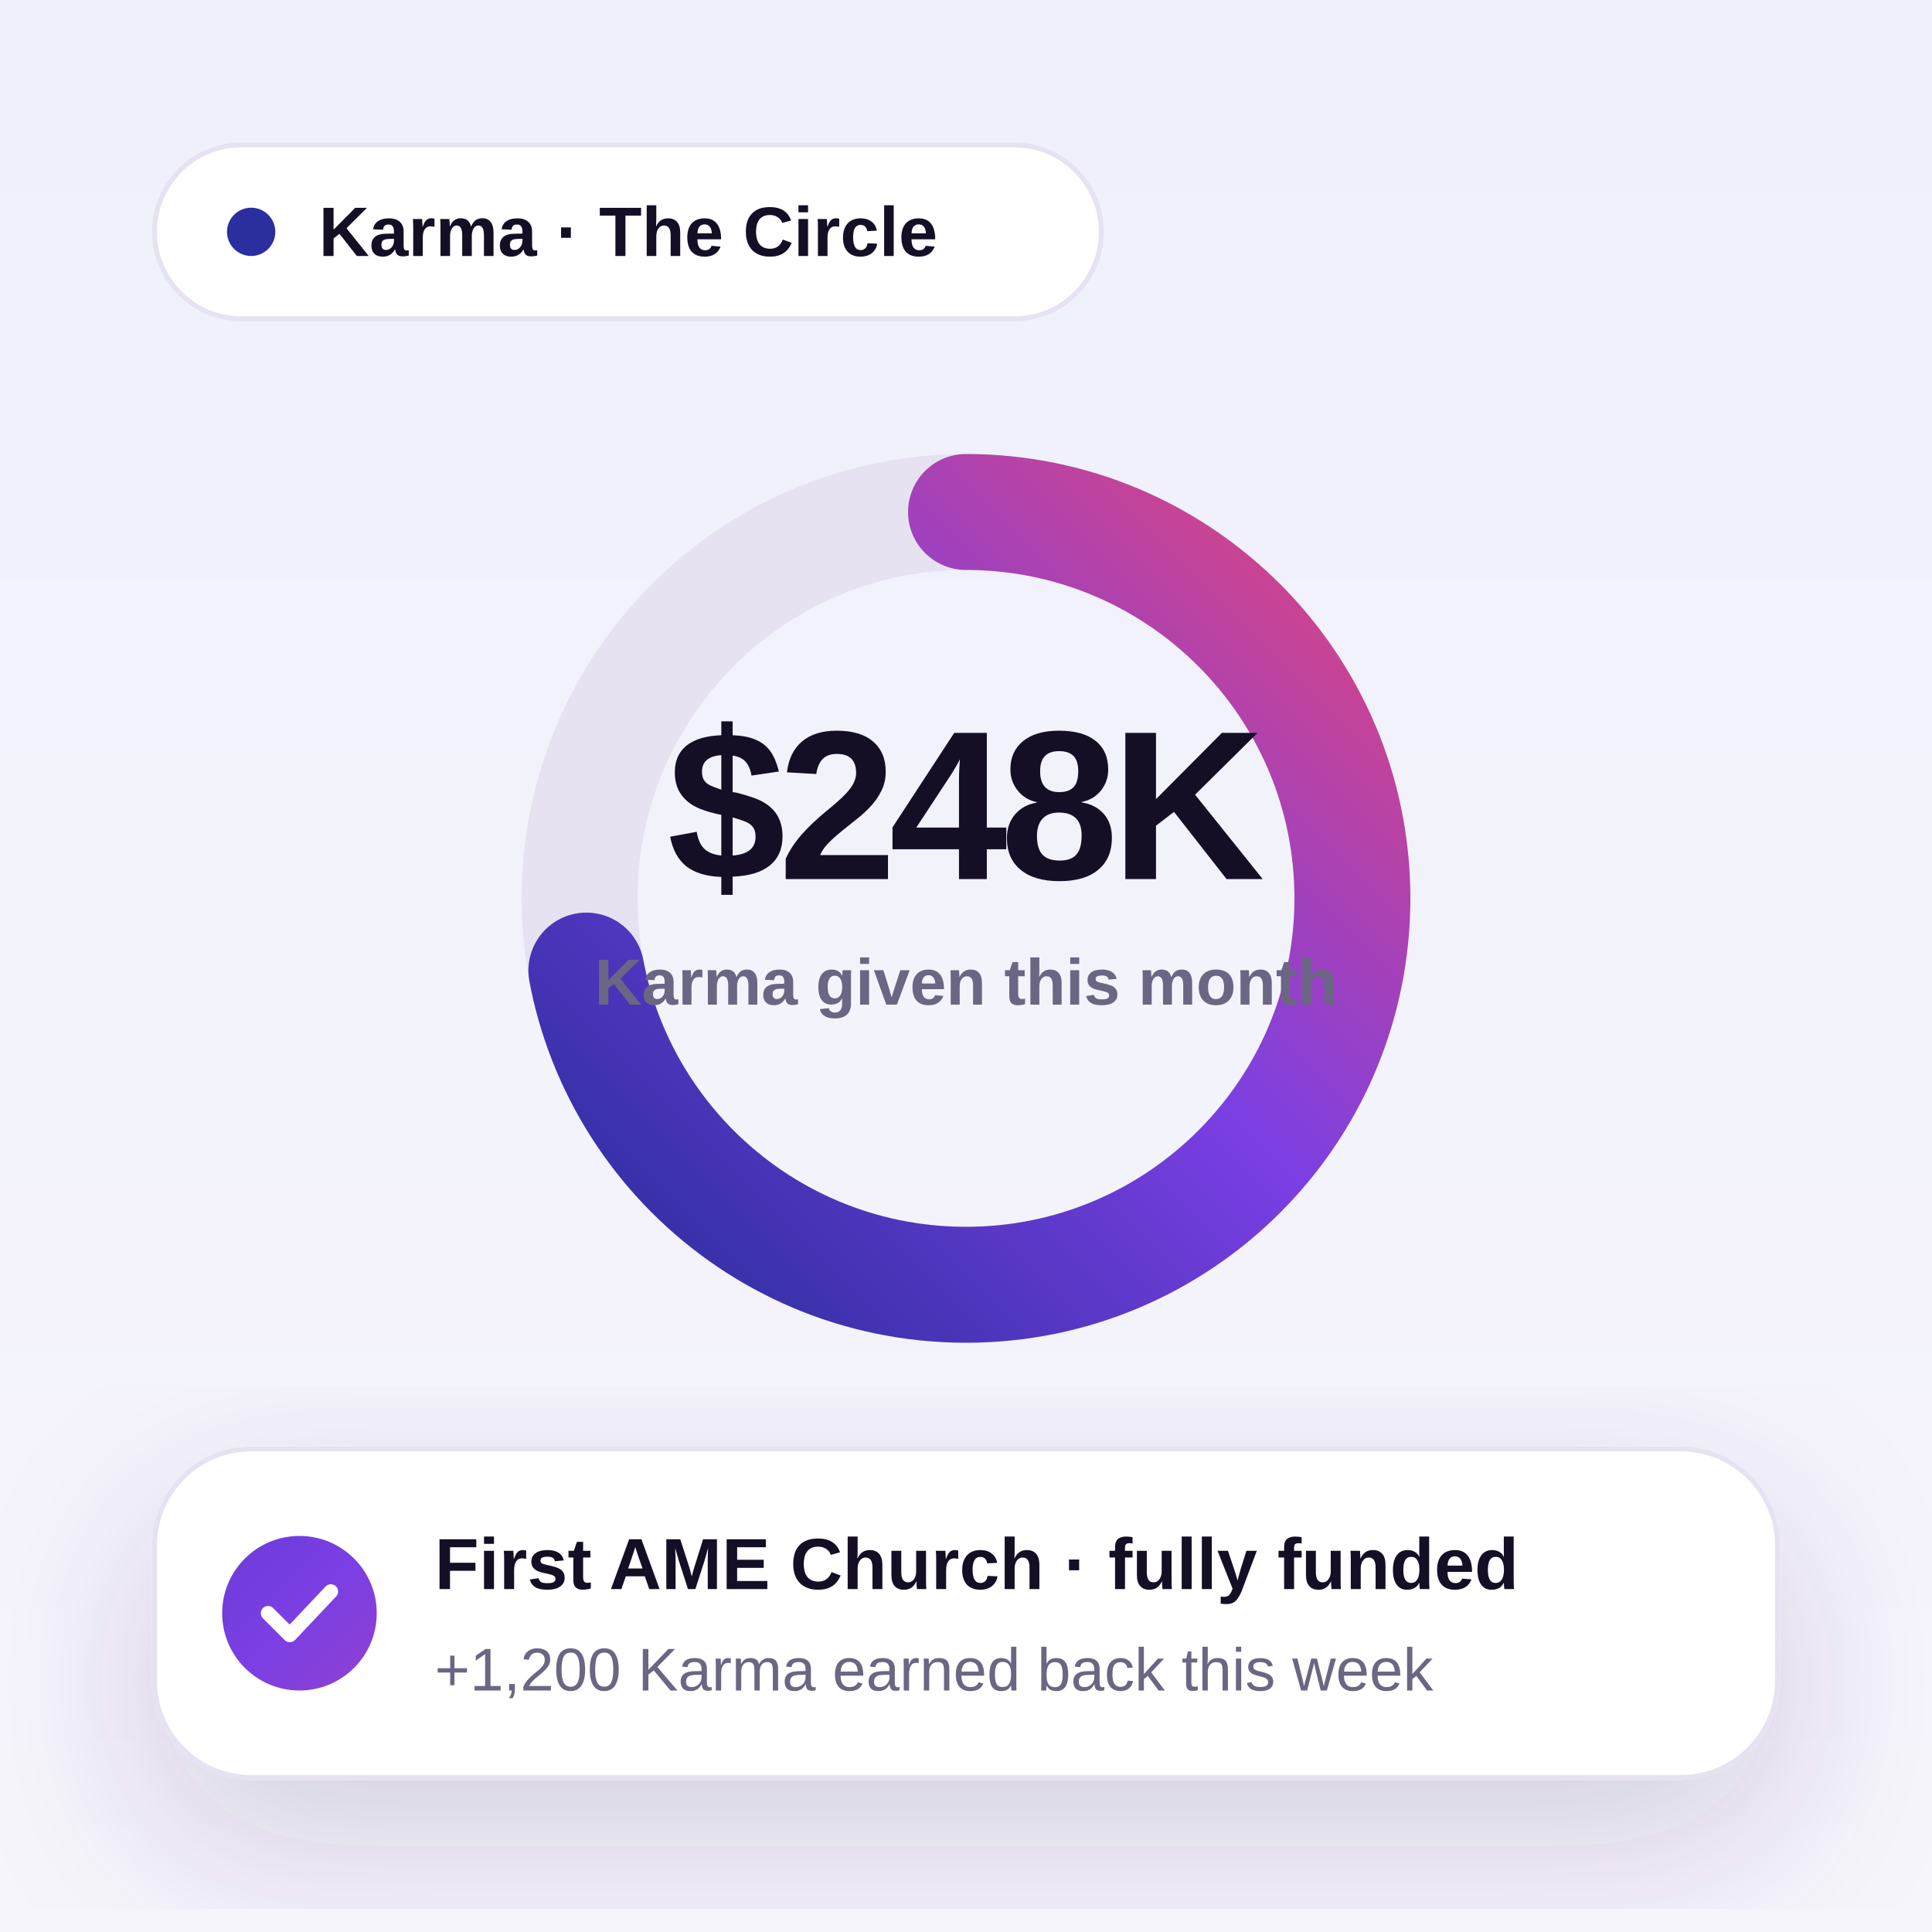
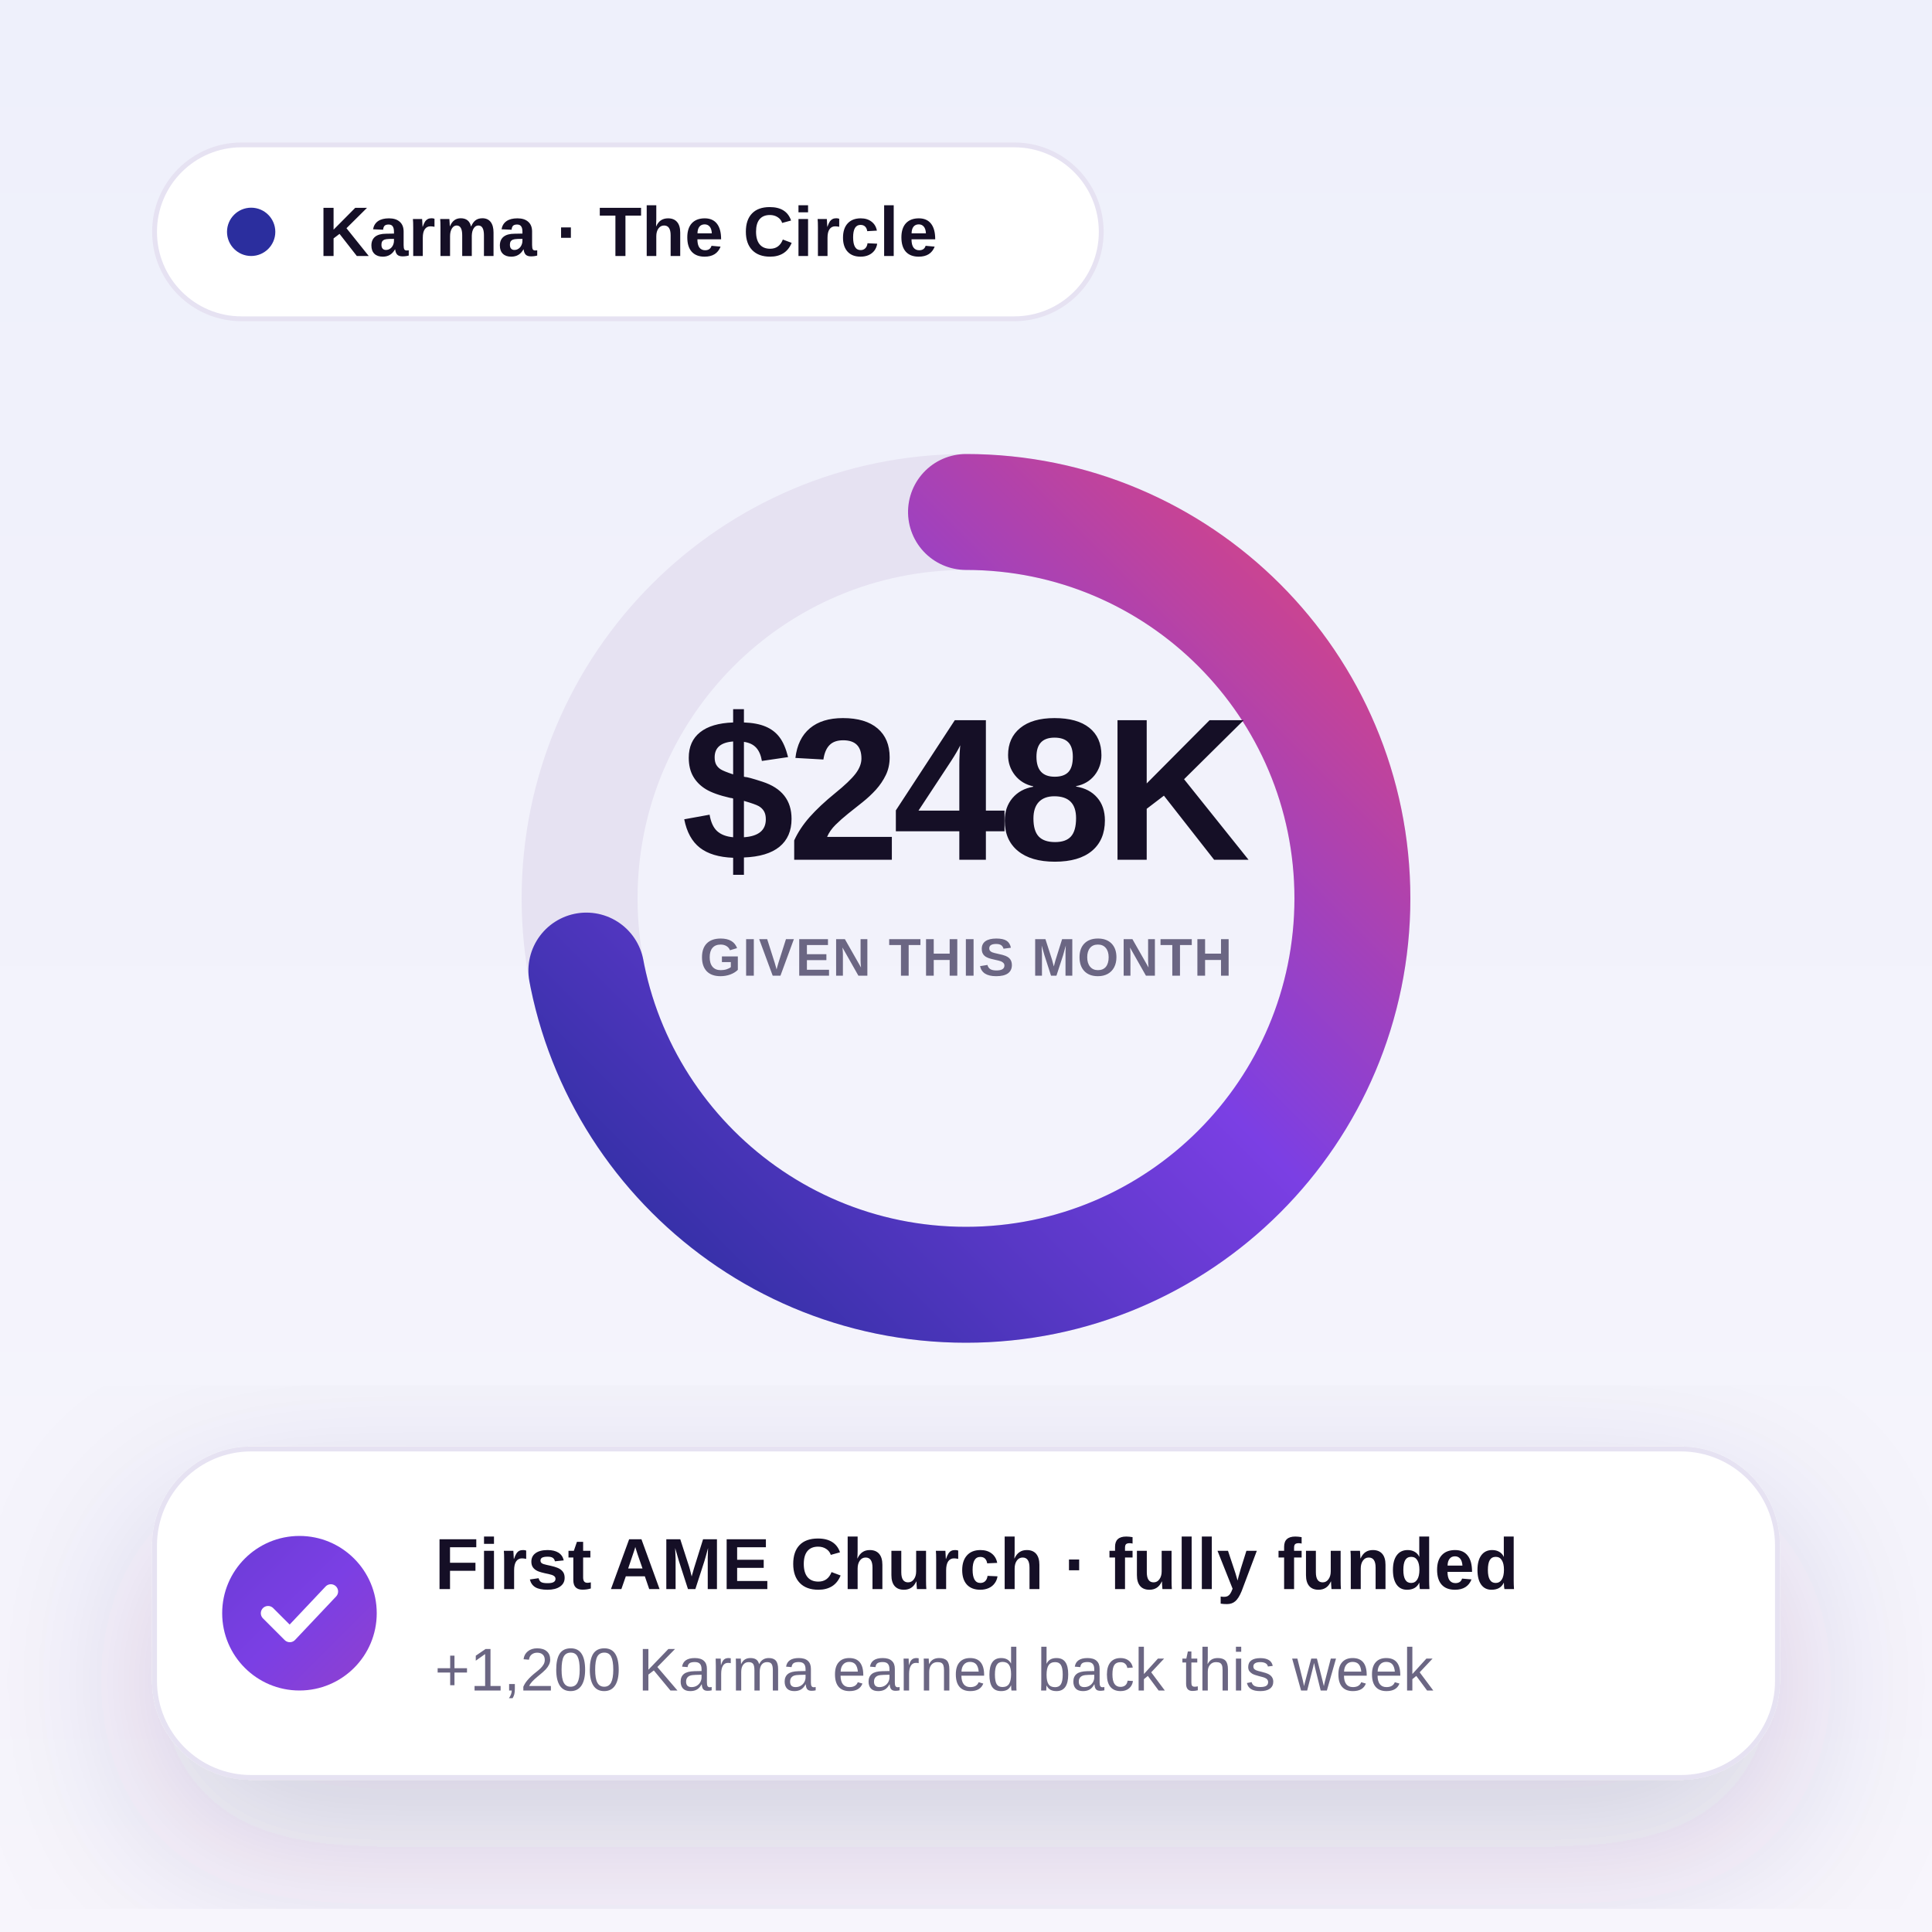
<svg xmlns="http://www.w3.org/2000/svg" viewBox="0 0 400 400" role="img" aria-label="Karma and The Circle">
  <defs>
    <linearGradient id="g" x1="120" y1="110" x2="280" y2="270" gradientUnits="userSpaceOnUse">
      <stop offset="0" stop-color="#2B2E9E" />
      <stop offset=".52" stop-color="#7B3FE4" />
      <stop offset="1" stop-color="#E0457B" />
    </linearGradient>
    <linearGradient id="bg" x1="0" y1="0" x2="0" y2="400" gradientUnits="userSpaceOnUse">
      <stop offset="0" stop-color="#eef0fb" />
      <stop offset="1" stop-color="#f7f5fc" />
    </linearGradient>
    <filter id="sh" x="-40%" y="-40%" width="180%" height="180%">
      <feDropShadow dx="0" dy="14" stdDeviation="18" flood-color="#3a1f6e" flood-opacity="0.18" />
    </filter>
  </defs>
  <rect width="400" height="400" fill="url(#bg)" />
  <rect x="32" y="30" width="196" height="36" rx="18" fill="#fff" stroke="#e6e2f2" />
  <circle cx="52" cy="48" r="5" fill="#2B2E9E" />
  <text x="66" y="53" font-family="'DM Sans',Arial,sans-serif" font-size="14.5" font-weight="700" fill="#150f26">Karma · The Circle</text>
  <circle cx="200" cy="186" r="80" fill="none" stroke="#e6e2f2" stroke-width="24" />
  <circle cx="200" cy="186" r="80" fill="none" stroke="url(#g)" stroke-width="24" stroke-linecap="round" stroke-dasharray="362 503" transform="rotate(-90 200 186)" />
-   <text x="200" y="182" text-anchor="middle" font-family="'DM Sans',Arial,sans-serif" font-size="44" font-weight="800" letter-spacing="-1.5" fill="#150f26">$248K</text>
-   <text x="200" y="208" text-anchor="middle" font-family="Arial,sans-serif" font-size="13.5" font-weight="600" fill="#6b6683">Karma given this month</text>
+   <text x="200" y="178" text-anchor="middle" font-family="'DM Sans',Arial,sans-serif" font-size="42" font-weight="800" letter-spacing="-1.5" fill="#150f26">$248K</text>
+   <text x="200" y="202" text-anchor="middle" font-family="Arial,sans-serif" font-size="11" font-weight="700" letter-spacing=".3" fill="#6b6683">GIVEN THIS MONTH</text>
  <rect x="32" y="300" width="336" height="68" rx="20" fill="#fff" stroke="#e6e2f2" filter="url(#sh)" />
  <circle cx="62" cy="334" r="16" fill="url(#g)" />
  <path d="M55.5,334 l4.5,4.5 l8.5,-9" fill="none" stroke="#fff" stroke-width="3" stroke-linecap="round" stroke-linejoin="round" />
  <text x="90" y="329" font-family="'DM Sans',Arial,sans-serif" font-size="15" font-weight="700" fill="#150f26">First AME Church · fully funded</text>
  <text x="90" y="350" font-family="Arial,sans-serif" font-size="12.5" fill="#6b6683">+1,200 Karma earned back this week</text>
</svg>
